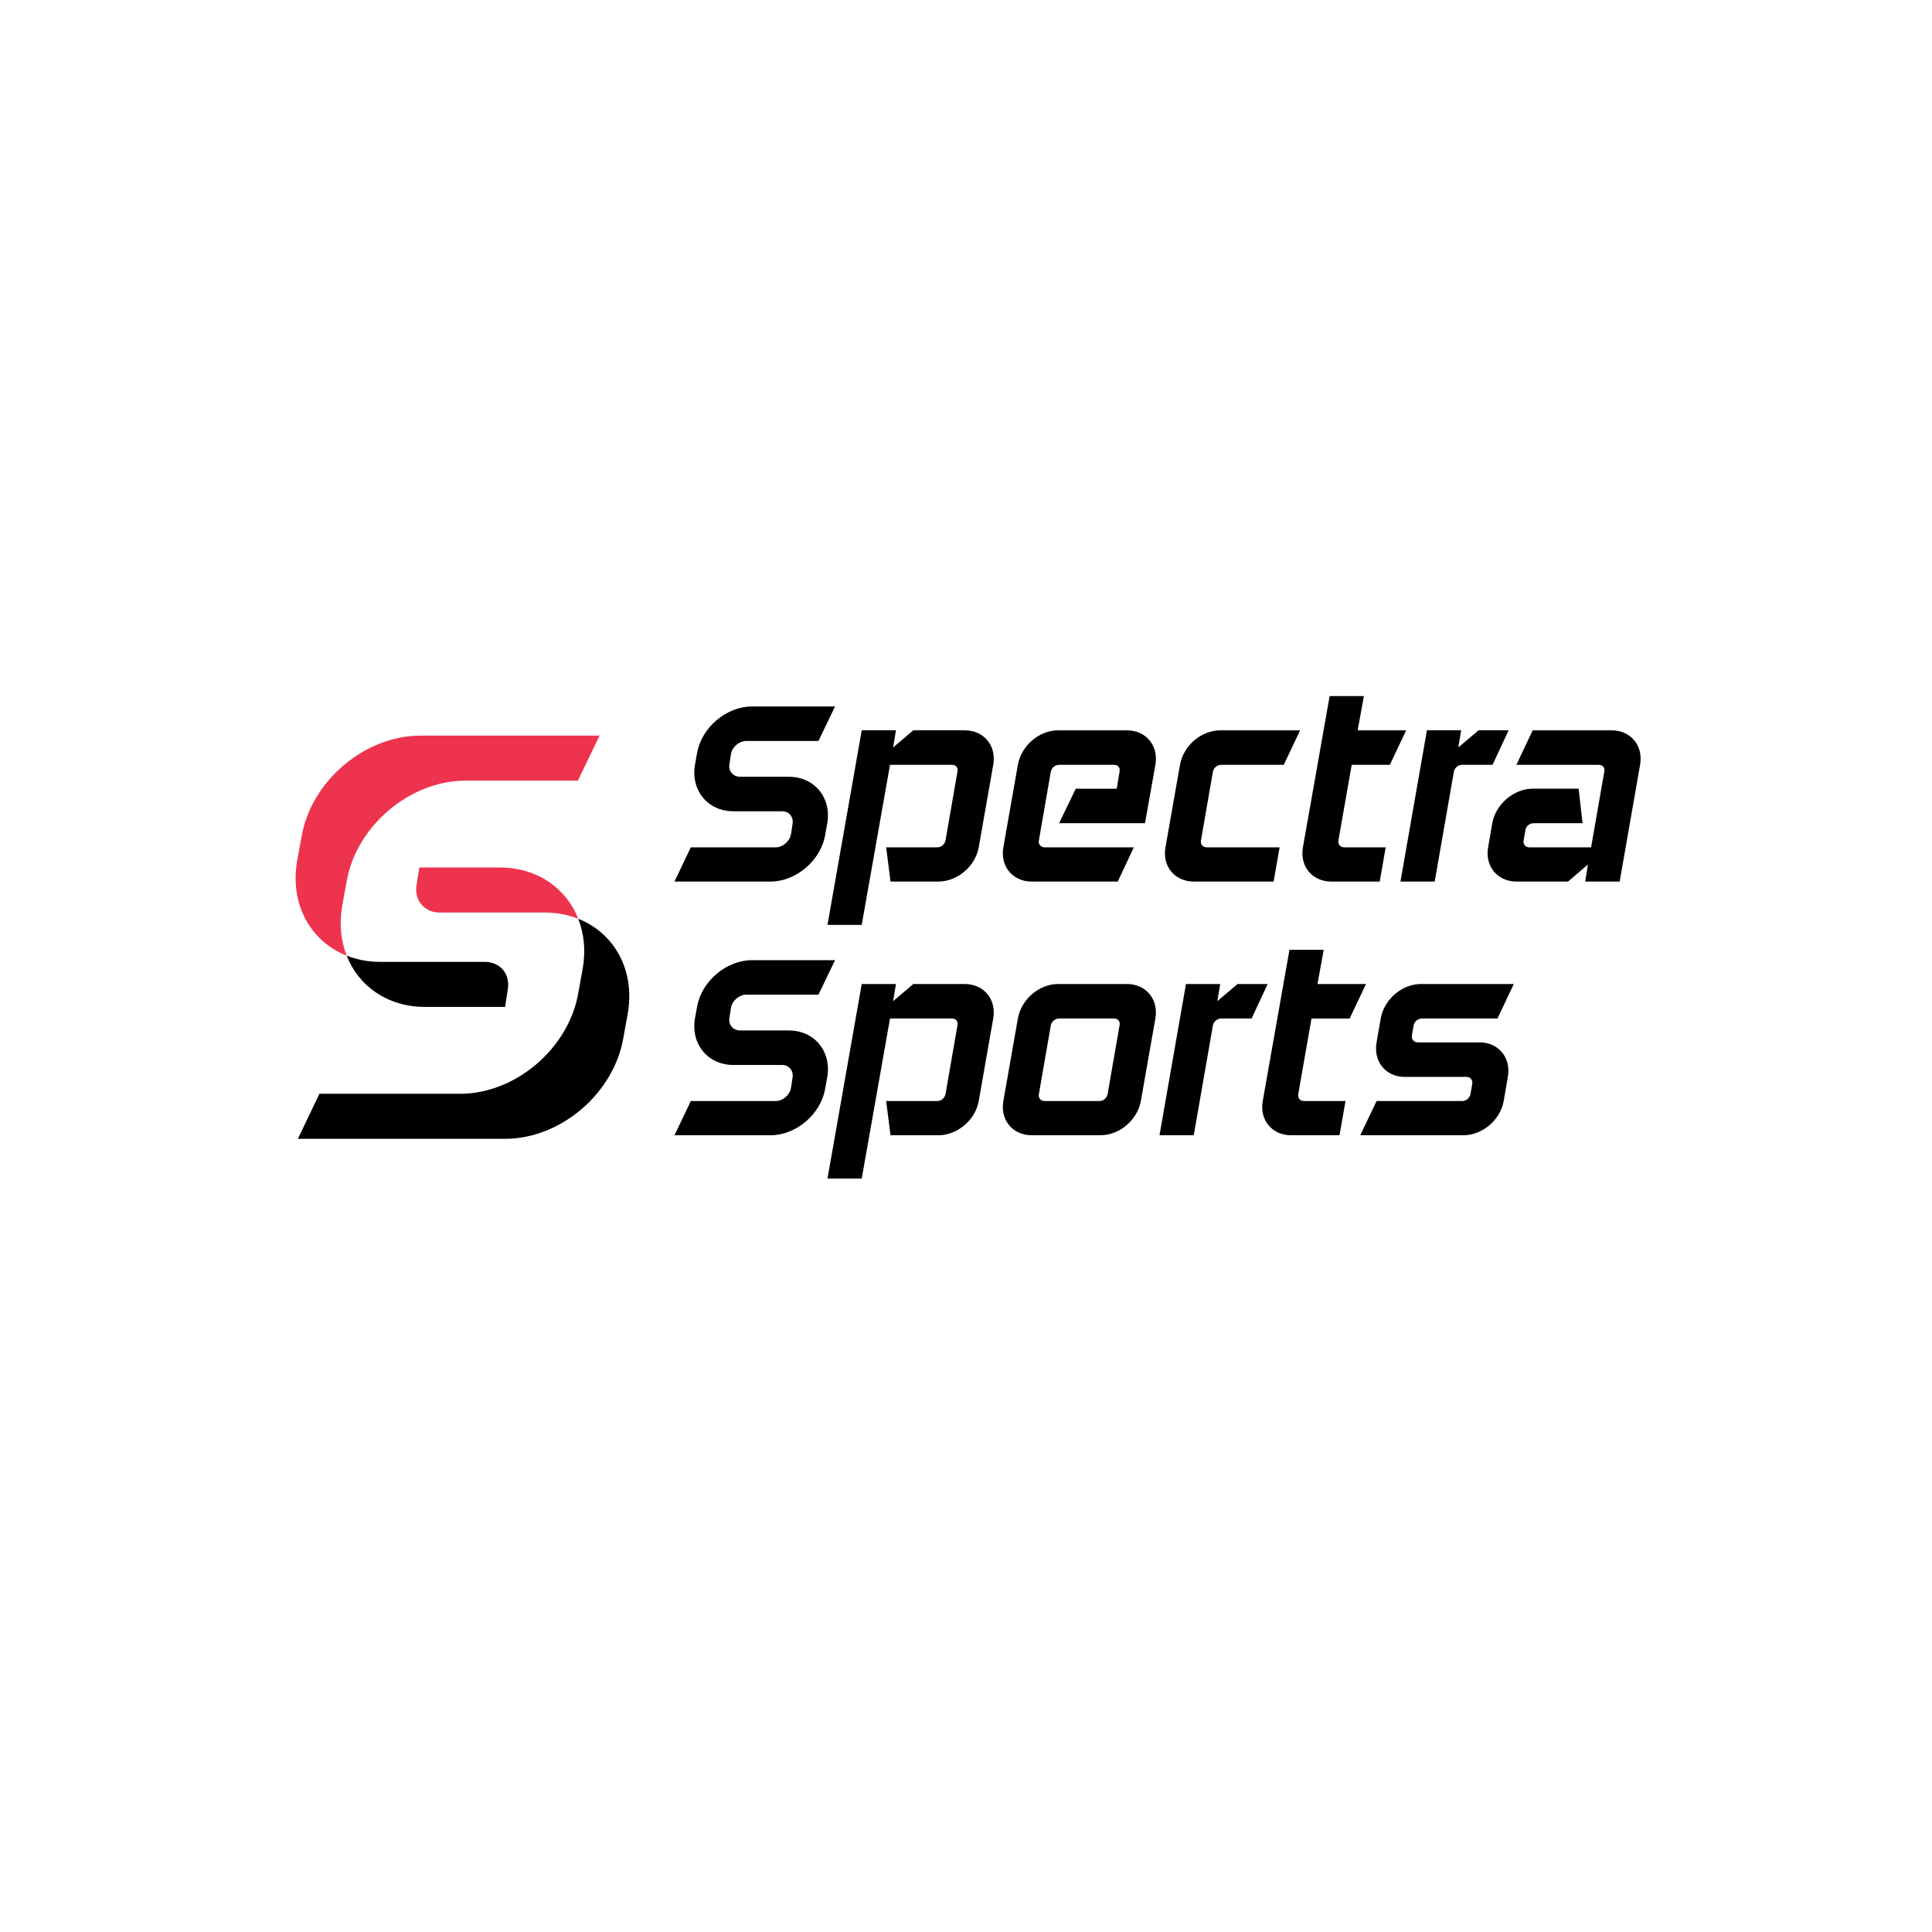
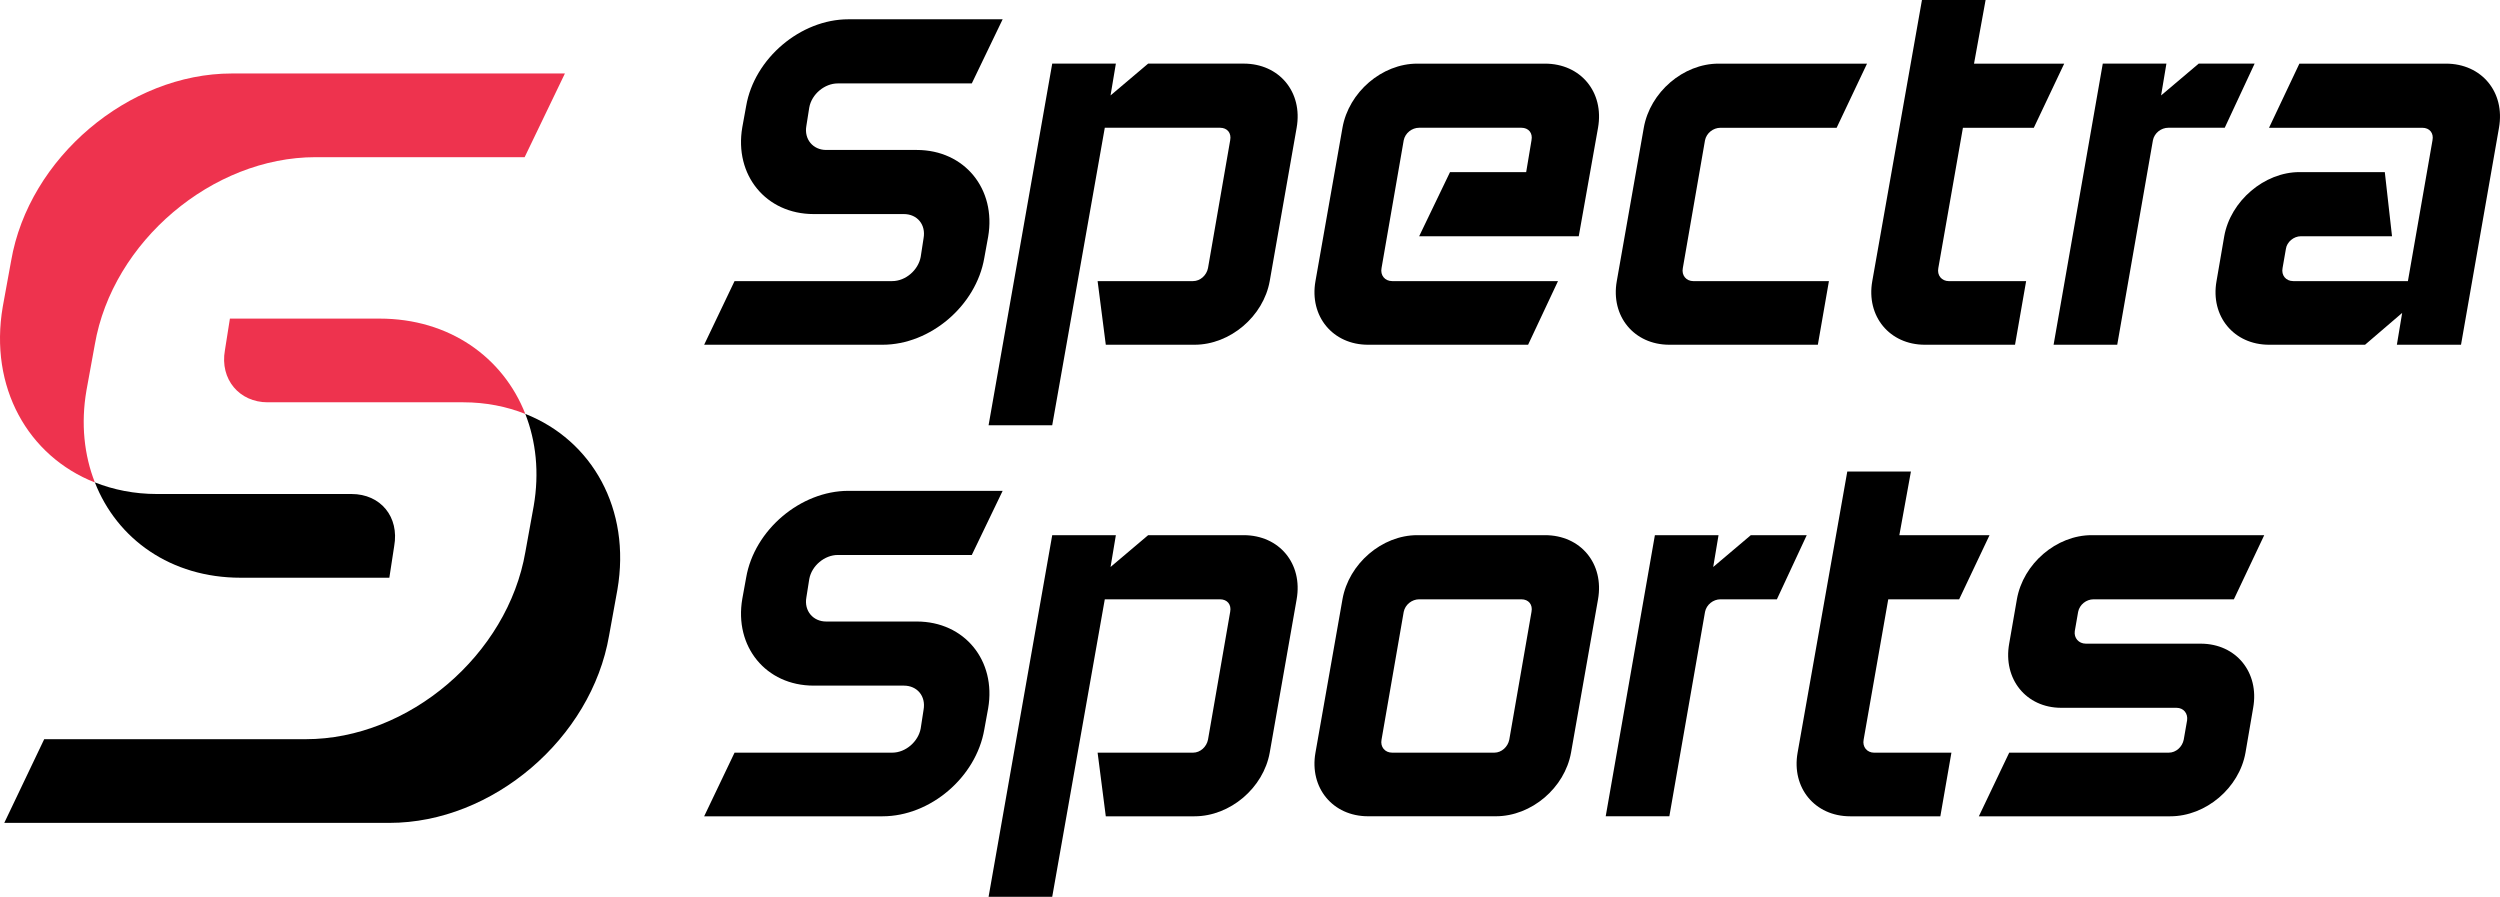
- <svg xmlns="http://www.w3.org/2000/svg" version="1.1" id="Layer_1" x="0px" y="0px" viewBox="0 0 1080 1080" style="enable-background:new 0 0 1080 1080;" xml:space="preserve">
-   <style type="text/css">
+ <svg xmlns="http://www.w3.org/2000/svg" version="1.1" id="Layer_1" x="0px" y="0px" viewBox="0 0 751.868 269.71" xml:space="preserve" width="751.868" height="269.71">
+   <defs id="defs17" />
+   <style type="text/css" id="style1">
	.st0{fill:#D8D6D6;}
	.st1{fill:#EE334E;}
</style>
-   <g>
-     <g>
-       <path class="st1" d="M279.43,484.94H234.4l-1.5,9.52c-1.57,8.77,4.38,15.65,12.84,15.65h58.86c6.77,0,13.01,1.27,18.64,3.49    C316.55,496.54,300.36,484.94,279.43,484.94z" />
-       <path d="M323.24,513.6c3.21,8.2,4.26,17.64,2.53,27.69l-2.5,13.78c-5.32,30.99-35.07,56.36-66.06,56.36h-78.66l-12.01,25.17    h115.84c30.99,0,60.74-25.36,66.06-56.36l2.5-13.78C355.1,542.25,343.34,521.53,323.24,513.6z" />
+   <g id="g5" transform="translate(-165.2565,-389.12)">
+     <g id="g2">
+       <path class="st1" d="M 279.43,484.94 H 234.4 l -1.5,9.52 c -1.57,8.77 4.38,15.65 12.84,15.65 h 58.86 c 6.77,0 13.01,1.27 18.64,3.49 -6.69,-17.06 -22.88,-28.66 -43.81,-28.66 z" id="path1" />
+       <path d="m 323.24,513.6 c 3.21,8.2 4.26,17.64 2.53,27.69 l -2.5,13.78 c -5.32,30.99 -35.07,56.36 -66.06,56.36 h -78.66 l -12.01,25.17 h 115.84 c 30.99,0 60.74,-25.36 66.06,-56.36 l 2.5,-13.78 c 4.16,-24.21 -7.6,-44.93 -27.7,-52.86 z" id="path2" />
    </g>
-     <g>
-       <path class="st1" d="M193.77,492.75c5.32-30.99,35.38-56.36,66.37-56.36h62.9l12.11-25.17H234.97c-31,0-61.05,25.36-66.37,56.36    l-2.51,13.77c-4.16,24.22,7.59,44.94,27.7,52.87c-3.21-8.2-4.26-17.64-2.53-27.7L193.77,492.75z" />
-       <path d="M237.6,562.87h44.75l1.46-9.52c1.57-8.77-4.07-15.66-12.84-15.66h-58.55c-6.77,0-13.01-1.27-18.63-3.49    C200.47,551.28,216.66,562.87,237.6,562.87z" />
+     <g id="g4">
+       <path class="st1" d="m 193.77,492.75 c 5.32,-30.99 35.38,-56.36 66.37,-56.36 h 62.9 l 12.11,-25.17 H 234.97 c -31,0 -61.05,25.36 -66.37,56.36 l -2.51,13.77 c -4.16,24.22 7.59,44.94 27.7,52.87 -3.21,-8.2 -4.26,-17.64 -2.53,-27.7 z" id="path3" />
+       <path d="m 237.6,562.87 h 44.75 l 1.46,-9.52 c 1.57,-8.77 -4.07,-15.66 -12.84,-15.66 h -58.55 c -6.77,0 -13.01,-1.27 -18.63,-3.49 6.68,17.08 22.87,28.67 43.81,28.67 z" id="path4" />
    </g>
  </g>
-   <g>
-     <path d="M461.28,466.7c-2.47,14.36-16.24,26.1-30.6,26.1h-53.65l9.14-19.14h47.42c4.06,0,7.83-3.34,8.56-7.25l0.87-5.66   c0.73-4.06-1.89-7.25-5.94-7.25h-27.12c-14.36,0-23.93-11.75-21.46-26.1l1.16-6.38c2.46-14.36,16.39-26.1,30.74-26.1h46.4   l-9.28,19.29H417.2c-3.91,0-7.83,3.19-8.56,7.25l-0.87,5.51c-0.73,4.06,2.03,7.25,5.95,7.25h27.26c14.36,0,23.93,11.75,21.46,26.1   L461.28,466.7z" />
-     <path d="M547.12,473.66c-1.89,10.59-11.89,19.14-22.62,19.14h-26.68l-2.46-19.14h28.71c2.17,0,4.06-1.74,4.49-3.92l6.67-38.43   c0.43-2.18-0.87-3.77-3.05-3.77h-34.66l-15.81,89.47h-19.14l19.14-108.76h19.14l-1.6,9.57l11.31-9.57h28.71   c10.73,0,17.84,8.56,15.95,19.29L547.12,473.66z" />
-     <path d="M625.85,431.31c0.43-2.18-0.87-3.77-3.05-3.77h-30.74c-2.17,0-4.2,1.59-4.64,3.77l-6.67,38.43   c-0.43,2.18,1.01,3.92,3.19,3.92h49.88l-8.99,19.14h-48.14c-10.59,0-17.69-8.56-15.81-19.14l8.12-46.11   c1.89-10.73,11.89-19.29,22.48-19.29h38.43c10.73,0,17.84,8.56,15.95,19.29l-5.8,32.63h-48l9.28-19.29h22.91L625.85,431.31z" />
-     <path d="M711.97,492.8h-44.66c-10.59,0-17.69-8.56-15.81-19.14l8.12-46.11c1.89-10.73,11.89-19.29,22.48-19.29h44.66l-9.14,19.29   h-34.95c-2.17,0-4.2,1.59-4.64,3.77l-6.67,38.43c-0.43,2.18,1.01,3.92,3.19,3.92h40.75L711.97,492.8z" />
-     <path d="M774.61,473.66l-3.34,19.14h-27.12c-10.59,0-17.69-8.56-15.81-19.14l14.94-84.54h19.14l-3.48,19.14h27.12l-9.14,19.29   h-21.32l-7.4,42.2c-0.43,2.18,1.01,3.92,3.19,3.92H774.61z" />
-     <path d="M834.34,427.54h-16.96c-2.18,0-4.21,1.59-4.64,3.77l-10.73,61.48h-19.14l14.79-84.54h19.14l-1.6,9.57l11.31-9.57h16.82   L834.34,427.54z" />
-     <path d="M905.4,492.8h-19.29l1.59-9.57l-11.16,9.57h-28.86c-10.59,0-17.69-8.56-15.81-19.14l2.32-13.49   c1.88-10.59,12.04-19.29,22.62-19.29h25.67l2.17,19.29h-27.41c-2.18,0-4.21,1.74-4.5,3.77l-1.01,5.8   c-0.43,2.18,1.01,3.92,3.19,3.92h34.51l7.39-42.34c0.43-2.18-0.87-3.77-3.05-3.77h-46.11l9.13-19.29h44.08   c10.73,0,17.84,8.56,15.95,19.29L905.4,492.8z" />
+   <g id="g11" transform="translate(-165.2565,-389.12)">
+     <path d="m 461.28,466.7 c -2.47,14.36 -16.24,26.1 -30.6,26.1 h -53.65 l 9.14,-19.14 h 47.42 c 4.06,0 7.83,-3.34 8.56,-7.25 l 0.87,-5.66 c 0.73,-4.06 -1.89,-7.25 -5.94,-7.25 h -27.12 c -14.36,0 -23.93,-11.75 -21.46,-26.1 l 1.16,-6.38 c 2.46,-14.36 16.39,-26.1 30.74,-26.1 h 46.4 l -9.28,19.29 H 417.2 c -3.91,0 -7.83,3.19 -8.56,7.25 l -0.87,5.51 c -0.73,4.06 2.03,7.25 5.95,7.25 h 27.26 c 14.36,0 23.93,11.75 21.46,26.1 z" id="path5" />
+     <path d="m 547.12,473.66 c -1.89,10.59 -11.89,19.14 -22.62,19.14 h -26.68 l -2.46,-19.14 h 28.71 c 2.17,0 4.06,-1.74 4.49,-3.92 l 6.67,-38.43 c 0.43,-2.18 -0.87,-3.77 -3.05,-3.77 h -34.66 l -15.81,89.47 h -19.14 l 19.14,-108.76 h 19.14 l -1.6,9.57 11.31,-9.57 h 28.71 c 10.73,0 17.84,8.56 15.95,19.29 z" id="path6" />
+     <path d="m 625.85,431.31 c 0.43,-2.18 -0.87,-3.77 -3.05,-3.77 h -30.74 c -2.17,0 -4.2,1.59 -4.64,3.77 l -6.67,38.43 c -0.43,2.18 1.01,3.92 3.19,3.92 h 49.88 l -8.99,19.14 h -48.14 c -10.59,0 -17.69,-8.56 -15.81,-19.14 L 569,427.55 c 1.89,-10.73 11.89,-19.29 22.48,-19.29 h 38.43 c 10.73,0 17.84,8.56 15.95,19.29 l -5.8,32.63 h -48 l 9.28,-19.29 h 22.91 z" id="path7" />
+     <path d="m 711.97,492.8 h -44.66 c -10.59,0 -17.69,-8.56 -15.81,-19.14 l 8.12,-46.11 c 1.89,-10.73 11.89,-19.29 22.48,-19.29 h 44.66 l -9.14,19.29 h -34.95 c -2.17,0 -4.2,1.59 -4.64,3.77 l -6.67,38.43 c -0.43,2.18 1.01,3.92 3.19,3.92 h 40.75 z" id="path8" />
+     <path d="m 774.61,473.66 -3.34,19.14 h -27.12 c -10.59,0 -17.69,-8.56 -15.81,-19.14 l 14.94,-84.54 h 19.14 l -3.48,19.14 h 27.12 l -9.14,19.29 H 755.6 l -7.4,42.2 c -0.43,2.18 1.01,3.92 3.19,3.92 h 23.22 z" id="path9" />
+     <path d="m 834.34,427.54 h -16.96 c -2.18,0 -4.21,1.59 -4.64,3.77 l -10.73,61.48 h -19.14 l 14.79,-84.54 h 19.14 l -1.6,9.57 11.31,-9.57 h 16.82 z" id="path10" />
+     <path d="m 905.4,492.8 h -19.29 l 1.59,-9.57 -11.16,9.57 h -28.86 c -10.59,0 -17.69,-8.56 -15.81,-19.14 l 2.32,-13.49 c 1.88,-10.59 12.04,-19.29 22.62,-19.29 h 25.67 l 2.17,19.29 h -27.41 c -2.18,0 -4.21,1.74 -4.5,3.77 l -1.01,5.8 c -0.43,2.18 1.01,3.92 3.19,3.92 h 34.51 l 7.39,-42.34 c 0.43,-2.18 -0.87,-3.77 -3.05,-3.77 h -46.11 l 9.13,-19.29 h 44.08 c 10.73,0 17.84,8.56 15.95,19.29 z" id="path11" />
  </g>
-   <g>
-     <path d="M461.28,608.52c-2.47,14.36-16.24,26.1-30.6,26.1h-53.65l9.14-19.14h47.42c4.06,0,7.83-3.34,8.56-7.25l0.87-5.66   c0.73-4.06-1.89-7.25-5.94-7.25h-27.12c-14.36,0-23.93-11.74-21.46-26.1l1.16-6.38c2.46-14.36,16.39-26.1,30.74-26.1h46.4   l-9.28,19.29H417.2c-3.91,0-7.83,3.19-8.56,7.25l-0.87,5.51c-0.73,4.06,2.03,7.25,5.95,7.25h27.26c14.36,0,23.93,11.75,21.46,26.11   L461.28,608.52z" />
-     <path d="M547.12,615.48c-1.89,10.59-11.89,19.14-22.62,19.14h-26.68l-2.46-19.14h28.71c2.17,0,4.06-1.74,4.49-3.92l6.67-38.43   c0.43-2.18-0.87-3.77-3.05-3.77h-34.66l-15.81,89.47h-19.14l19.14-108.76h19.14l-1.6,9.57l11.31-9.57h28.71   c10.73,0,17.84,8.56,15.95,19.29L547.12,615.48z" />
-     <path d="M645.86,569.36l-8.12,46.11c-1.89,10.59-11.89,19.14-22.62,19.14h-38.43c-10.59,0-17.69-8.56-15.81-19.14l8.12-46.11   c1.89-10.73,11.89-19.29,22.48-19.29h38.43C640.64,550.07,647.74,558.63,645.86,569.36z M625.85,573.13   c0.43-2.18-0.87-3.77-3.05-3.77h-30.74c-2.17,0-4.2,1.59-4.64,3.77l-6.67,38.43c-0.43,2.18,1.01,3.92,3.19,3.92h30.74   c2.17,0,4.06-1.74,4.49-3.92L625.85,573.13z" />
-     <path d="M699.65,569.36h-16.97c-2.17,0-4.2,1.59-4.64,3.77l-10.73,61.48h-19.14l14.79-84.54h19.14l-1.6,9.57l11.31-9.57h16.82   L699.65,569.36z" />
-     <path d="M752.14,615.48l-3.33,19.14h-27.12c-10.59,0-17.69-8.56-15.81-19.14l14.94-84.54h19.14l-3.48,19.14h27.12l-9.14,19.29   h-21.32l-7.4,42.2c-0.43,2.18,1.01,3.92,3.19,3.92H752.14z" />
-     <path d="M840.58,615.48c-1.88,10.59-11.89,19.14-22.62,19.14h-57.57l9.13-19.14h48c2.17,0,4.06-1.74,4.49-3.92l1.01-5.8   c0.29-2.03-1.01-3.77-3.19-3.77h-34.66c-10.59,0-17.55-8.7-15.66-19.29l2.32-13.34c1.88-10.73,11.89-19.29,22.48-19.29h51.91   l-9.13,19.29h-42.2c-2.18,0-4.21,1.59-4.64,3.77l-1.01,5.8c-0.29,2.03,1.16,3.77,3.34,3.77h34.51c10.73,0,17.69,8.7,15.8,19.29   L840.58,615.48z" />
+   <g id="g17" transform="translate(-165.2565,-389.12)">
+     <path d="m 461.28,608.52 c -2.47,14.36 -16.24,26.1 -30.6,26.1 h -53.65 l 9.14,-19.14 h 47.42 c 4.06,0 7.83,-3.34 8.56,-7.25 l 0.87,-5.66 c 0.73,-4.06 -1.89,-7.25 -5.94,-7.25 h -27.12 c -14.36,0 -23.93,-11.74 -21.46,-26.1 l 1.16,-6.38 c 2.46,-14.36 16.39,-26.1 30.74,-26.1 h 46.4 l -9.28,19.29 H 417.2 c -3.91,0 -7.83,3.19 -8.56,7.25 l -0.87,5.51 c -0.73,4.06 2.03,7.25 5.95,7.25 h 27.26 c 14.36,0 23.93,11.75 21.46,26.11 z" id="path12" />
+     <path d="m 547.12,615.48 c -1.89,10.59 -11.89,19.14 -22.62,19.14 h -26.68 l -2.46,-19.14 h 28.71 c 2.17,0 4.06,-1.74 4.49,-3.92 l 6.67,-38.43 c 0.43,-2.18 -0.87,-3.77 -3.05,-3.77 h -34.66 l -15.81,89.47 h -19.14 l 19.14,-108.76 h 19.14 l -1.6,9.57 11.31,-9.57 h 28.71 c 10.73,0 17.84,8.56 15.95,19.29 z" id="path13" />
+     <path d="m 645.86,569.36 -8.12,46.11 c -1.89,10.59 -11.89,19.14 -22.62,19.14 h -38.43 c -10.59,0 -17.69,-8.56 -15.81,-19.14 L 569,569.36 c 1.89,-10.73 11.89,-19.29 22.48,-19.29 h 38.43 c 10.73,0 17.83,8.56 15.95,19.29 z m -20.01,3.77 c 0.43,-2.18 -0.87,-3.77 -3.05,-3.77 h -30.74 c -2.17,0 -4.2,1.59 -4.64,3.77 l -6.67,38.43 c -0.43,2.18 1.01,3.92 3.19,3.92 h 30.74 c 2.17,0 4.06,-1.74 4.49,-3.92 z" id="path14" />
+     <path d="m 699.65,569.36 h -16.97 c -2.17,0 -4.2,1.59 -4.64,3.77 l -10.73,61.48 h -19.14 l 14.79,-84.54 h 19.14 l -1.6,9.57 11.31,-9.57 h 16.82 z" id="path15" />
+     <path d="m 752.14,615.48 -3.33,19.14 h -27.12 c -10.59,0 -17.69,-8.56 -15.81,-19.14 l 14.94,-84.54 h 19.14 l -3.48,19.14 h 27.12 l -9.14,19.29 h -21.32 l -7.4,42.2 c -0.43,2.18 1.01,3.92 3.19,3.92 h 23.21 z" id="path16" />
+     <path d="m 840.58,615.48 c -1.88,10.59 -11.89,19.14 -22.62,19.14 h -57.57 l 9.13,-19.14 h 48 c 2.17,0 4.06,-1.74 4.49,-3.92 l 1.01,-5.8 c 0.29,-2.03 -1.01,-3.77 -3.19,-3.77 h -34.66 c -10.59,0 -17.55,-8.7 -15.66,-19.29 l 2.32,-13.34 c 1.88,-10.73 11.89,-19.29 22.48,-19.29 h 51.91 l -9.13,19.29 h -42.2 c -2.18,0 -4.21,1.59 -4.64,3.77 l -1.01,5.8 c -0.29,2.03 1.16,3.77 3.34,3.77 h 34.51 c 10.73,0 17.69,8.7 15.8,19.29 z" id="path17" />
  </g>
</svg>
